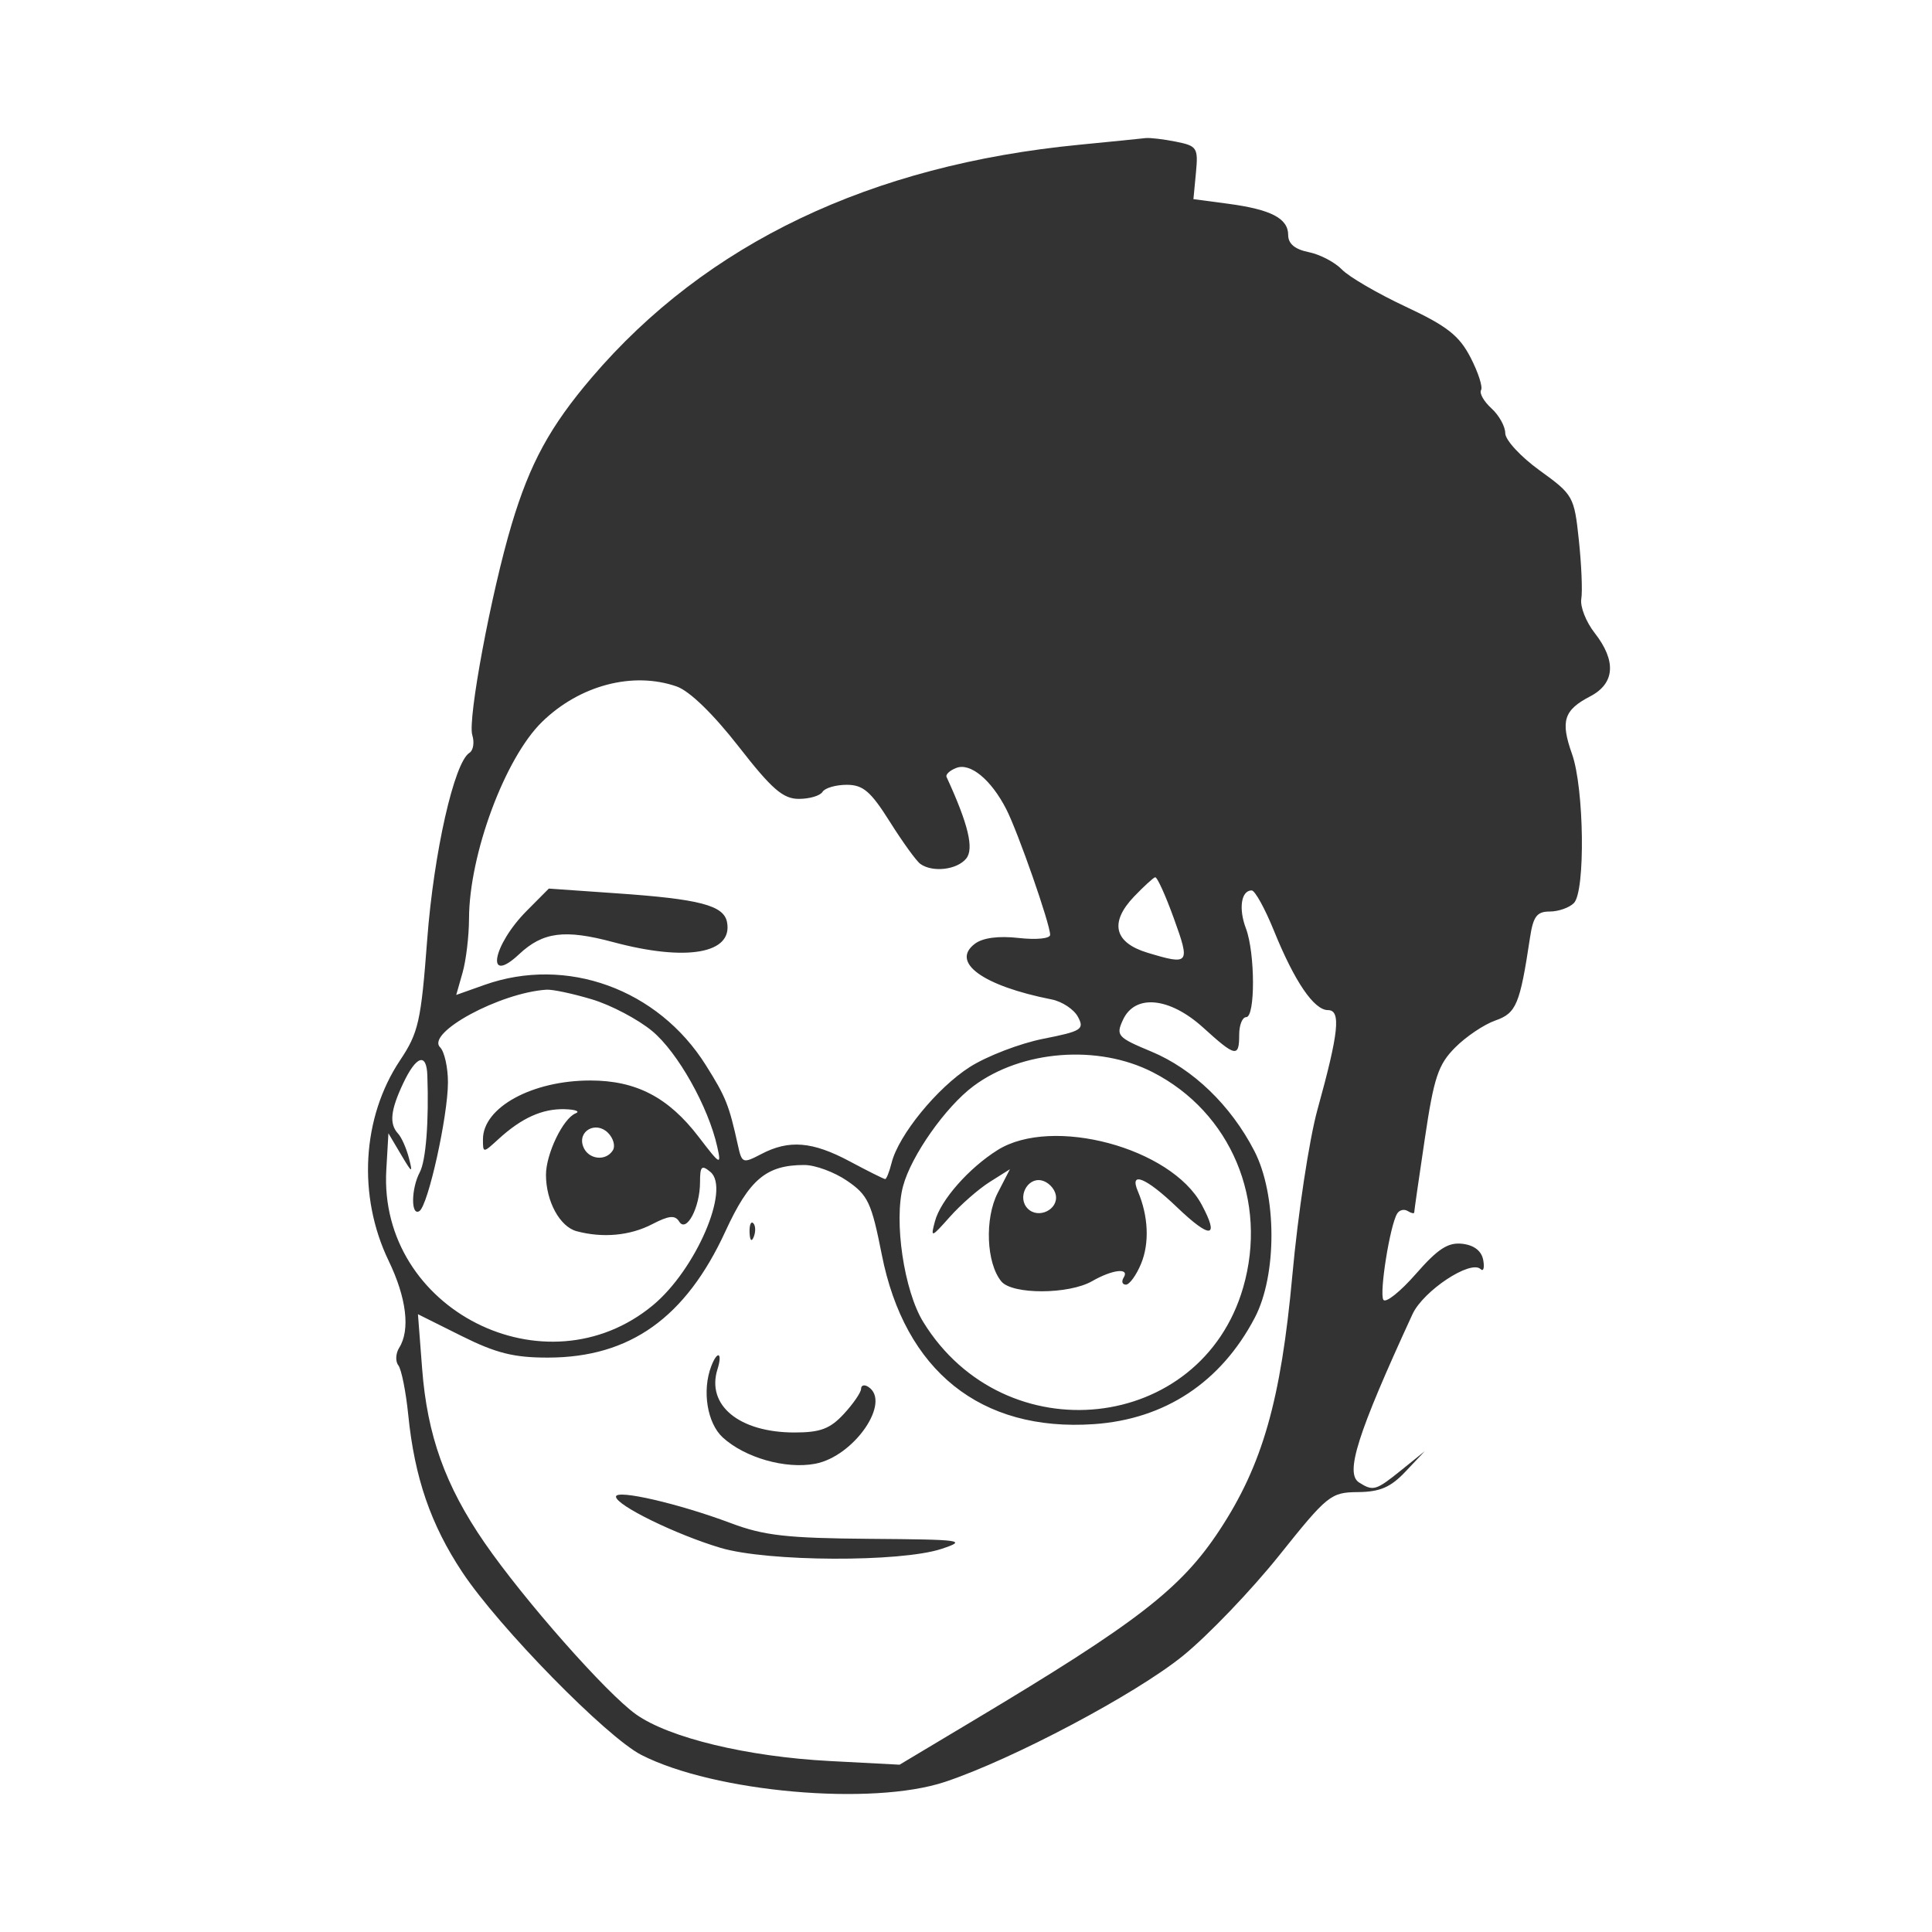
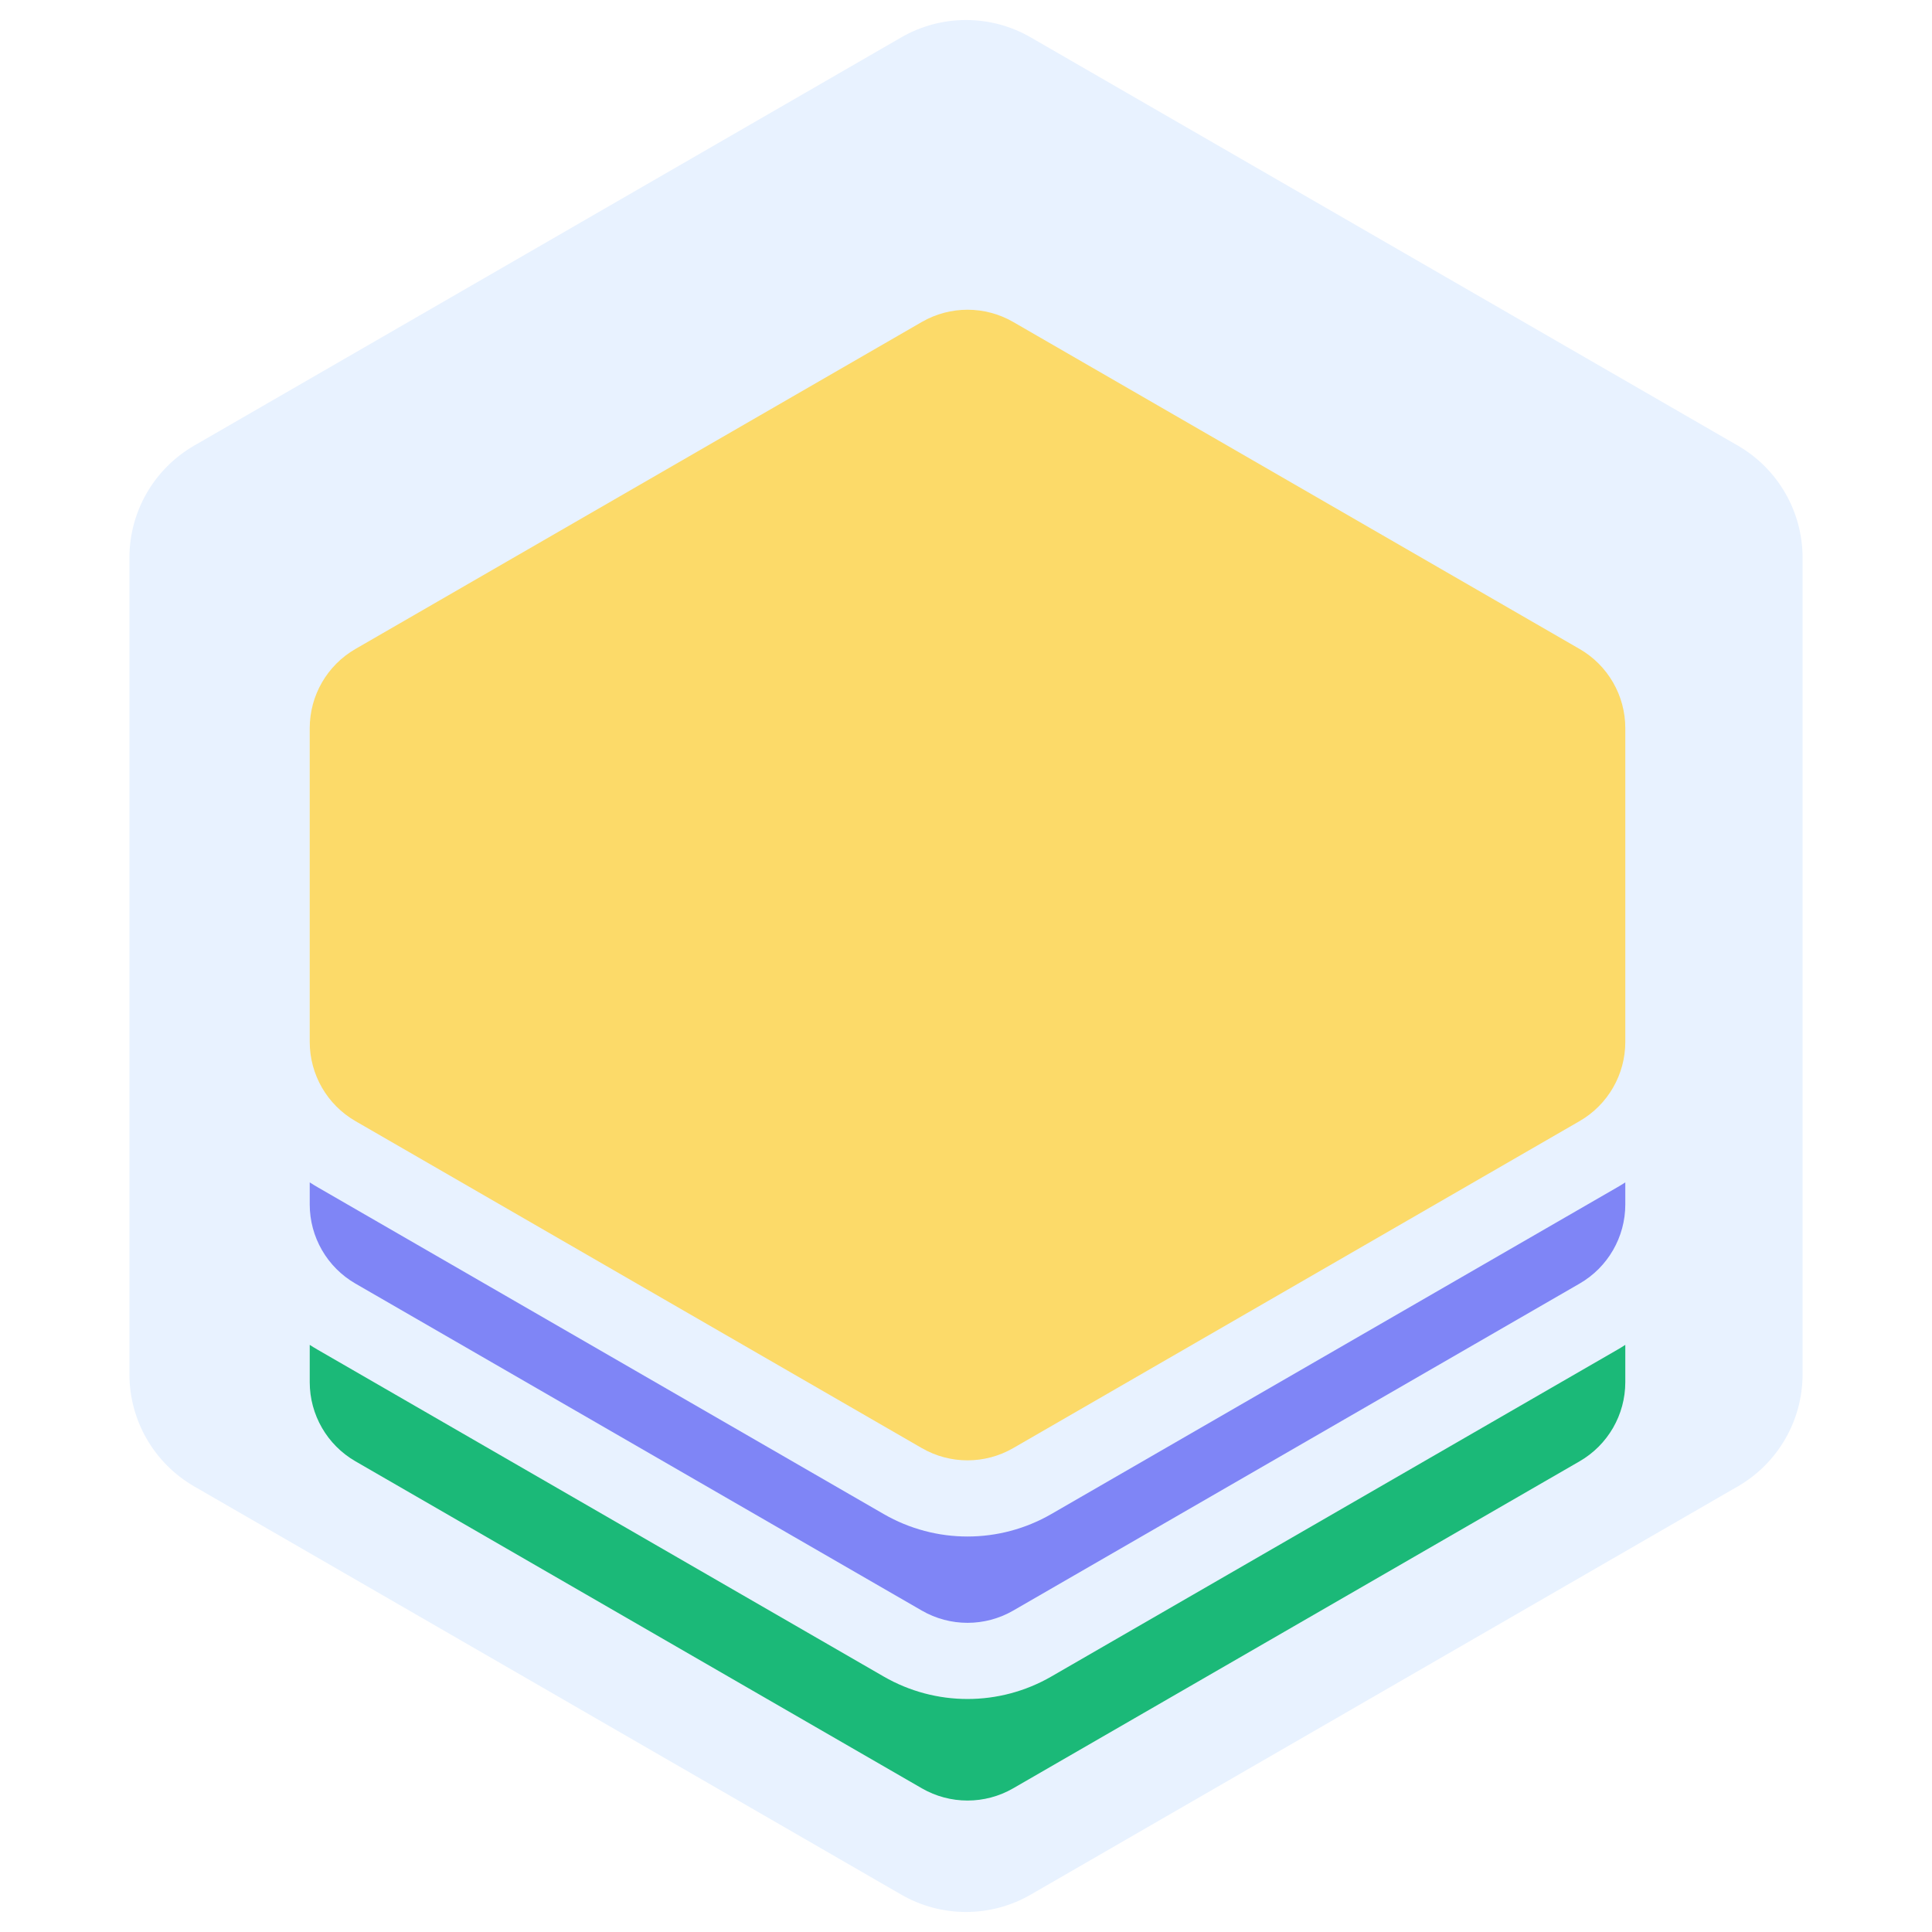
- <svg xmlns="http://www.w3.org/2000/svg" width="42" height="42" viewBox="0 0 42 42" fill="none">
-   <path fill-rule="evenodd" clip-rule="evenodd" d="M23.47 3.146C18.922 3.587 15.355 5.29 12.864 8.207C11.959 9.268 11.521 10.069 11.123 11.399C10.678 12.886 10.162 15.646 10.267 15.979C10.317 16.139 10.289 16.314 10.205 16.366C9.874 16.572 9.43 18.536 9.287 20.426C9.152 22.21 9.098 22.449 8.695 23.053C7.868 24.295 7.771 26.001 8.448 27.407C8.838 28.215 8.922 28.912 8.678 29.299C8.601 29.423 8.592 29.595 8.66 29.682C8.727 29.769 8.824 30.253 8.875 30.759C9.012 32.122 9.363 33.143 10.052 34.181C10.849 35.38 13.185 37.763 13.943 38.151C15.532 38.962 18.958 39.266 20.545 38.736C22.018 38.246 24.7 36.823 25.721 35.992C26.265 35.549 27.204 34.569 27.808 33.814C28.86 32.498 28.93 32.442 29.522 32.437C30.001 32.432 30.233 32.332 30.556 31.989L30.973 31.548L30.466 31.957C29.91 32.406 29.852 32.423 29.544 32.227C29.235 32.03 29.509 31.168 30.706 28.57C30.94 28.061 31.971 27.379 32.188 27.59C32.249 27.649 32.275 27.56 32.244 27.392C32.208 27.195 32.047 27.069 31.791 27.039C31.48 27.003 31.259 27.146 30.778 27.696C30.439 28.083 30.122 28.335 30.073 28.256C29.982 28.107 30.217 26.636 30.373 26.383C30.421 26.303 30.525 26.278 30.603 26.327C30.681 26.375 30.744 26.389 30.744 26.356C30.744 26.324 30.848 25.601 30.975 24.75C31.172 23.422 31.265 23.142 31.634 22.772C31.869 22.535 32.262 22.271 32.507 22.185C32.963 22.025 33.041 21.839 33.26 20.39C33.33 19.922 33.41 19.816 33.689 19.816C33.878 19.816 34.115 19.733 34.215 19.632C34.467 19.379 34.439 17.138 34.175 16.393C33.92 15.676 33.995 15.437 34.568 15.139C35.108 14.858 35.143 14.369 34.666 13.759C34.478 13.519 34.348 13.187 34.376 13.02C34.404 12.853 34.38 12.278 34.323 11.742C34.222 10.791 34.201 10.754 33.471 10.227C33.06 9.93 32.723 9.566 32.723 9.418C32.723 9.271 32.588 9.027 32.422 8.877C32.257 8.726 32.156 8.548 32.197 8.48C32.238 8.413 32.135 8.094 31.968 7.771C31.721 7.294 31.456 7.087 30.557 6.666C29.948 6.381 29.325 6.018 29.172 5.859C29.02 5.701 28.694 5.53 28.449 5.481C28.151 5.421 28.004 5.299 28.004 5.11C28.004 4.748 27.633 4.554 26.696 4.429L25.944 4.329L25.999 3.753C26.05 3.212 26.024 3.172 25.564 3.08C25.294 3.026 24.997 2.991 24.903 3.002C24.809 3.014 24.164 3.078 23.47 3.146ZM14.712 14.924C14.991 15.022 15.504 15.52 16.054 16.225C16.779 17.156 17.022 17.367 17.366 17.367C17.598 17.367 17.83 17.299 17.881 17.214C17.933 17.13 18.17 17.061 18.407 17.061C18.763 17.061 18.929 17.204 19.345 17.865C19.623 18.307 19.921 18.719 20.008 18.781C20.273 18.971 20.802 18.91 21.003 18.666C21.179 18.454 21.051 17.919 20.577 16.89C20.553 16.837 20.648 16.748 20.789 16.694C21.094 16.576 21.545 16.948 21.874 17.588C22.128 18.082 22.829 20.088 22.829 20.322C22.829 20.404 22.532 20.434 22.147 20.391C21.71 20.341 21.368 20.386 21.195 20.515C20.657 20.918 21.363 21.431 22.862 21.727C23.09 21.772 23.348 21.943 23.434 22.106C23.579 22.376 23.513 22.418 22.676 22.583C22.172 22.683 21.454 22.959 21.082 23.196C20.373 23.648 19.533 24.677 19.383 25.278C19.334 25.473 19.271 25.632 19.243 25.632C19.215 25.632 18.869 25.459 18.476 25.249C17.663 24.814 17.153 24.772 16.55 25.088C16.148 25.298 16.128 25.291 16.041 24.895C15.848 24.019 15.78 23.849 15.345 23.157C14.305 21.499 12.316 20.778 10.532 21.411L9.918 21.629L10.056 21.144C10.132 20.878 10.195 20.349 10.196 19.97C10.2 18.573 10.977 16.479 11.784 15.693C12.602 14.895 13.761 14.591 14.712 14.924ZM25.52 19.969C25.878 20.958 25.856 20.986 24.947 20.712C24.22 20.493 24.115 20.055 24.653 19.491C24.864 19.271 25.07 19.081 25.112 19.071C25.154 19.06 25.338 19.464 25.52 19.969ZM11.453 19.798C10.704 20.551 10.547 21.435 11.285 20.744C11.802 20.259 12.277 20.198 13.331 20.481C14.925 20.908 15.936 20.73 15.805 20.047C15.735 19.681 15.21 19.544 13.391 19.419L11.931 19.317L11.453 19.798ZM27.696 20.237C28.143 21.339 28.565 21.959 28.869 21.959C29.156 21.959 29.105 22.446 28.64 24.124C28.462 24.768 28.216 26.386 28.095 27.72C27.846 30.442 27.447 31.842 26.514 33.261C25.675 34.538 24.725 35.272 21.154 37.407L19.556 38.363L18.034 38.283C16.246 38.189 14.545 37.779 13.827 37.269C13.184 36.812 11.39 34.78 10.534 33.538C9.68 32.298 9.288 31.205 9.177 29.756L9.086 28.57L10.034 29.043C10.786 29.418 11.175 29.515 11.92 29.513C13.695 29.509 14.906 28.646 15.769 26.77C16.291 25.635 16.659 25.326 17.486 25.326C17.721 25.326 18.139 25.48 18.416 25.67C18.868 25.979 18.946 26.144 19.169 27.273C19.668 29.803 21.32 31.126 23.774 30.96C25.324 30.855 26.542 30.05 27.278 28.646C27.765 27.716 27.76 25.972 27.268 25.02C26.758 24.031 25.936 23.238 25.031 22.861C24.291 22.553 24.255 22.512 24.412 22.171C24.674 21.603 25.426 21.677 26.158 22.341C26.86 22.979 26.939 22.995 26.939 22.494C26.939 22.284 27.007 22.112 27.091 22.112C27.291 22.112 27.287 20.717 27.085 20.182C26.922 19.752 26.982 19.357 27.21 19.357C27.282 19.357 27.5 19.753 27.696 20.237ZM12.868 21.725C13.281 21.848 13.872 22.16 14.18 22.416C14.733 22.876 15.398 24.059 15.592 24.928C15.685 25.344 15.659 25.33 15.188 24.714C14.53 23.854 13.829 23.489 12.832 23.489C11.568 23.489 10.499 24.074 10.499 24.767C10.499 25.071 10.501 25.071 10.841 24.759C11.34 24.303 11.791 24.099 12.277 24.113C12.513 24.12 12.619 24.161 12.512 24.204C12.24 24.314 11.869 25.085 11.869 25.54C11.869 26.113 12.169 26.666 12.534 26.765C13.103 26.918 13.697 26.863 14.18 26.612C14.542 26.424 14.675 26.411 14.765 26.556C14.921 26.81 15.218 26.25 15.218 25.699C15.218 25.352 15.253 25.318 15.444 25.477C15.884 25.844 15.125 27.603 14.195 28.374C11.862 30.309 8.224 28.463 8.398 25.432L8.444 24.637L8.716 25.096C8.96 25.509 8.978 25.517 8.889 25.172C8.834 24.962 8.729 24.724 8.655 24.645C8.458 24.433 8.488 24.138 8.765 23.55C9.048 22.951 9.272 22.876 9.29 23.374C9.326 24.376 9.259 25.233 9.126 25.483C8.937 25.839 8.93 26.444 9.117 26.328C9.306 26.21 9.738 24.263 9.738 23.528C9.738 23.203 9.661 22.862 9.568 22.768C9.256 22.454 10.865 21.582 11.879 21.515C12.01 21.506 12.456 21.601 12.868 21.725ZM25.061 23.31C26.762 24.182 27.57 26.108 27.025 27.99C26.11 31.155 21.841 31.615 20.071 28.739C19.653 28.061 19.428 26.546 19.632 25.785C19.809 25.124 20.557 24.061 21.163 23.61C22.213 22.828 23.872 22.7 25.061 23.31ZM13.324 25.005C13.171 25.254 12.786 25.208 12.679 24.927C12.549 24.587 12.955 24.362 13.219 24.628C13.333 24.743 13.381 24.913 13.324 25.005ZM21.687 25.001C21.061 25.393 20.448 26.09 20.325 26.55C20.227 26.916 20.242 26.911 20.651 26.451C20.886 26.187 21.275 25.846 21.517 25.694L21.955 25.418L21.69 25.932C21.402 26.492 21.442 27.461 21.768 27.857C22.007 28.146 23.235 28.142 23.742 27.851C24.186 27.596 24.563 27.554 24.427 27.774C24.375 27.858 24.397 27.927 24.476 27.927C24.554 27.927 24.703 27.722 24.807 27.47C24.991 27.023 24.965 26.435 24.737 25.899C24.544 25.448 24.909 25.595 25.587 26.244C26.317 26.942 26.516 26.921 26.124 26.189C25.46 24.95 22.873 24.257 21.687 25.001ZM22.952 25.978C23.013 26.294 22.574 26.508 22.342 26.274C22.11 26.041 22.322 25.599 22.636 25.66C22.782 25.689 22.924 25.832 22.952 25.978ZM16.295 26.792C16.302 26.971 16.339 27.007 16.387 26.885C16.431 26.774 16.426 26.642 16.375 26.591C16.325 26.541 16.289 26.631 16.295 26.792ZM15.462 29.7C15.259 30.232 15.373 30.938 15.712 31.249C16.194 31.69 17.079 31.942 17.721 31.821C18.569 31.661 19.389 30.468 18.871 30.146C18.787 30.094 18.719 30.115 18.719 30.192C18.719 30.268 18.551 30.514 18.346 30.736C18.046 31.061 17.834 31.141 17.272 31.141C16.07 31.141 15.35 30.549 15.598 29.764C15.712 29.402 15.597 29.348 15.462 29.7ZM13.391 32.536C13.391 32.722 14.691 33.359 15.664 33.649C16.683 33.953 19.578 33.966 20.469 33.671C21.035 33.483 20.923 33.468 18.915 33.453C17.109 33.439 16.608 33.383 15.889 33.112C14.757 32.687 13.391 32.371 13.391 32.536Z" fill="#333333" />
+ <svg xmlns="http://www.w3.org/2000/svg" width="761" height="761" viewBox="0 0 761 761" fill="none">
+   <path d="M355 14.722C370.779 5.612 390.221 5.612 406 14.722L684.523 175.528C700.302 184.638 710.023 201.474 710.023 219.695V541.305C710.023 559.526 700.302 576.362 684.523 585.472L406 746.278C390.221 755.388 370.779 755.388 355 746.278L76.477 585.472C60.698 576.362 50.977 559.526 50.977 541.305V219.695C50.977 201.474 60.698 184.638 76.477 175.528L355 14.722Z" fill="#E8F2FF" />
+   <path d="M640.194 286.805V410.415C640.194 423.277 633.333 435.162 622.194 441.592L399.097 570.397C387.959 576.828 374.235 576.828 363.097 570.397L140 441.592C128.862 435.162 122 423.277 122 410.415V286.805C122 273.944 128.862 262.059 140 255.628L363.097 126.823C374.235 120.392 387.959 120.392 399.097 126.823L622.194 255.628C633.333 262.059 640.194 273.944 640.194 286.805Z" fill="#FCDA69" />
+   <path d="M125 467.573C123.98 466.984 122.98 466.371 122 465.733V474.415C122 487.277 128.862 499.162 140 505.592L363.097 634.397C374.235 640.828 387.959 640.828 399.097 634.397L510.646 569.995L622.194 505.592C633.333 499.162 640.194 487.277 640.194 474.415V465.733C639.214 466.371 638.214 466.984 637.194 467.573L414.097 596.378C393.677 608.168 368.518 608.168 348.097 596.378L125 467.573Z" fill="#7F85F6" />
+   <path d="M122 544.415V529.733C122.98 530.371 123.98 530.984 125 531.573L348.097 660.378C368.518 672.168 393.677 672.168 414.097 660.378L637.194 531.573C638.214 530.984 639.214 530.371 640.194 529.733V544.415C640.194 557.277 633.333 569.162 622.194 575.592L399.097 704.397C387.959 710.828 374.235 710.828 363.097 704.397L140 575.592C128.862 569.162 122 557.277 122 544.415Z" fill="#1BB978" />
</svg>
